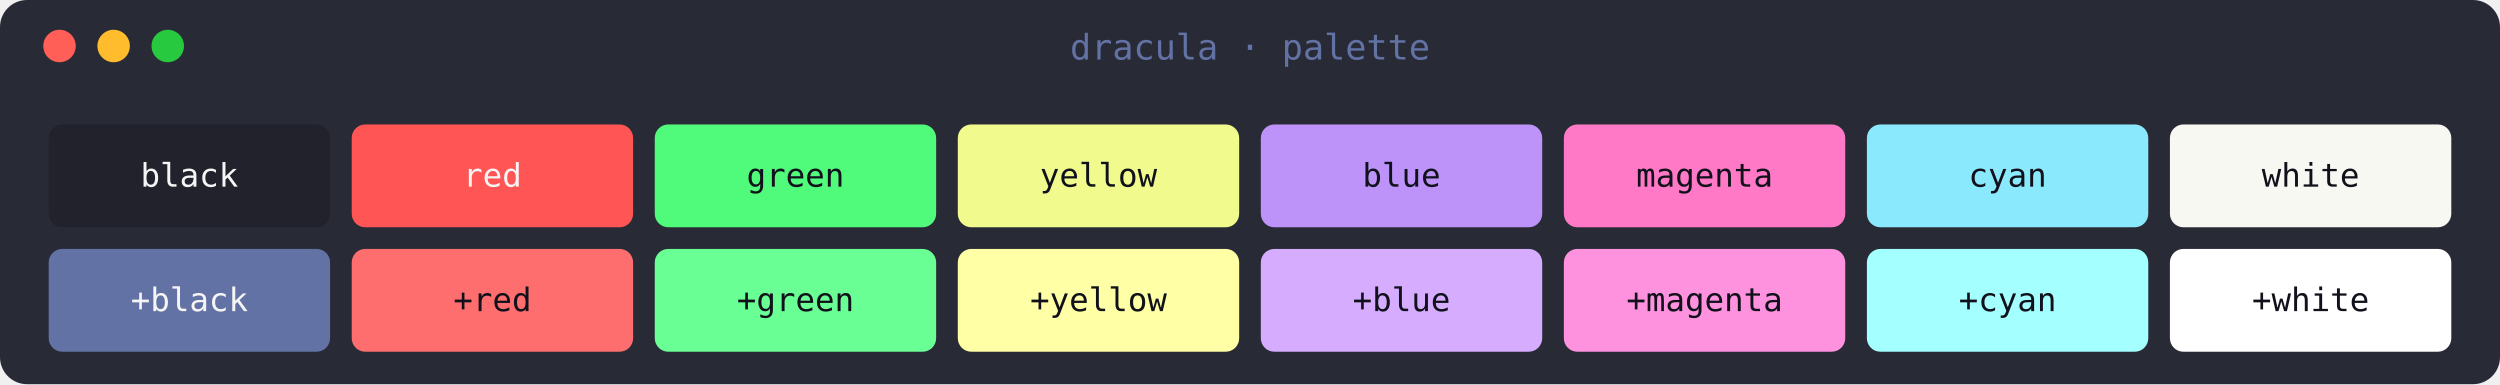
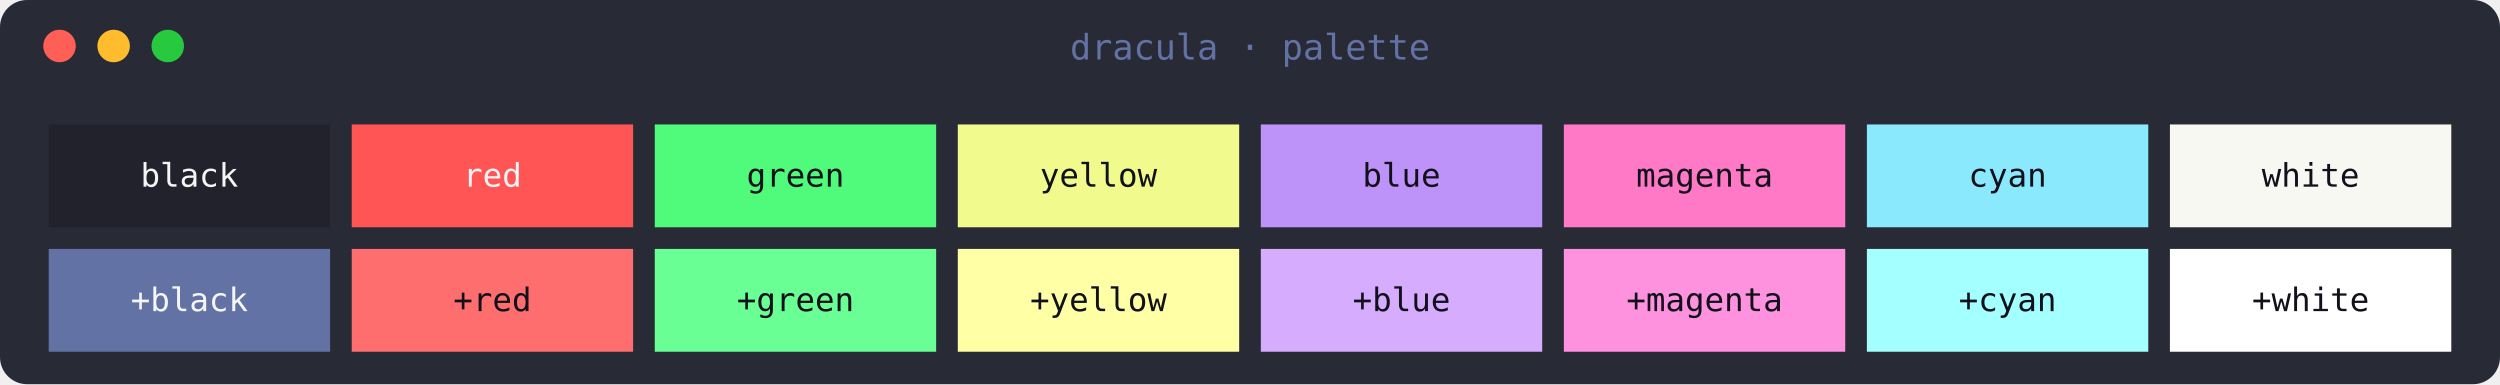
<svg xmlns="http://www.w3.org/2000/svg" width="924" height="142" viewBox="0 0 924 142" font-family="ui-monospace, SFMono-Regular, Menlo, Consolas, monospace" font-size="15">
  <rect width="924" height="142" rx="10" fill="#282a36" />
  <circle cx="22" cy="17" r="6" fill="#ff5f56" />
  <circle cx="42" cy="17" r="6" fill="#ffbd2e" />
  <circle cx="62" cy="17" r="6" fill="#27c93f" />
  <text x="462" y="22" fill="#6272a4" font-size="13" text-anchor="middle">dracula · palette</text>
-   <rect x="18" y="46" width="104" height="38" rx="5" fill="#21222c" />
+   <rect x="18" y="46" width="104" height="38" fill="#21222c" />
  <text x="70" y="69" fill="#f5f5f5" font-size="12" text-anchor="middle">black</text>
-   <rect x="130" y="46" width="104" height="38" rx="5" fill="#ff5555" />
+   <rect x="130" y="46" width="104" height="38" fill="#ff5555" />
  <text x="182" y="69" fill="#f5f5f5" font-size="12" text-anchor="middle">red</text>
-   <rect x="242" y="46" width="104" height="38" rx="5" fill="#50fa7b" />
+   <rect x="242" y="46" width="104" height="38" fill="#50fa7b" />
  <text x="294" y="69" fill="#11111b" font-size="12" text-anchor="middle">green</text>
-   <rect x="354" y="46" width="104" height="38" rx="5" fill="#f1fa8c" />
+   <rect x="354" y="46" width="104" height="38" fill="#f1fa8c" />
  <text x="406" y="69" fill="#11111b" font-size="12" text-anchor="middle">yellow</text>
-   <rect x="466" y="46" width="104" height="38" rx="5" fill="#bd93f9" />
+   <rect x="466" y="46" width="104" height="38" fill="#bd93f9" />
  <text x="518" y="69" fill="#11111b" font-size="12" text-anchor="middle">blue</text>
-   <rect x="578" y="46" width="104" height="38" rx="5" fill="#ff79c6" />
+   <rect x="578" y="46" width="104" height="38" fill="#ff79c6" />
  <text x="630" y="69" fill="#11111b" font-size="12" text-anchor="middle">magenta</text>
-   <rect x="690" y="46" width="104" height="38" rx="5" fill="#8be9fd" />
+   <rect x="690" y="46" width="104" height="38" fill="#8be9fd" />
  <text x="742" y="69" fill="#11111b" font-size="12" text-anchor="middle">cyan</text>
-   <rect x="802" y="46" width="104" height="38" rx="5" fill="#f8f8f2" />
+   <rect x="802" y="46" width="104" height="38" fill="#f8f8f2" />
  <text x="854" y="69" fill="#11111b" font-size="12" text-anchor="middle">white</text>
-   <rect x="18" y="92" width="104" height="38" rx="5" fill="#6272a4" />
+   <rect x="18" y="92" width="104" height="38" fill="#6272a4" />
  <text x="70" y="115" fill="#f5f5f5" font-size="12" text-anchor="middle">+black</text>
-   <rect x="130" y="92" width="104" height="38" rx="5" fill="#ff6e6e" />
+   <rect x="130" y="92" width="104" height="38" fill="#ff6e6e" />
  <text x="182" y="115" fill="#11111b" font-size="12" text-anchor="middle">+red</text>
-   <rect x="242" y="92" width="104" height="38" rx="5" fill="#69ff94" />
+   <rect x="242" y="92" width="104" height="38" fill="#69ff94" />
  <text x="294" y="115" fill="#11111b" font-size="12" text-anchor="middle">+green</text>
-   <rect x="354" y="92" width="104" height="38" rx="5" fill="#ffffa5" />
+   <rect x="354" y="92" width="104" height="38" fill="#ffffa5" />
  <text x="406" y="115" fill="#11111b" font-size="12" text-anchor="middle">+yellow</text>
-   <rect x="466" y="92" width="104" height="38" rx="5" fill="#d6acff" />
+   <rect x="466" y="92" width="104" height="38" fill="#d6acff" />
  <text x="518" y="115" fill="#11111b" font-size="12" text-anchor="middle">+blue</text>
-   <rect x="578" y="92" width="104" height="38" rx="5" fill="#ff92df" />
+   <rect x="578" y="92" width="104" height="38" fill="#ff92df" />
  <text x="630" y="115" fill="#11111b" font-size="12" text-anchor="middle">+magenta</text>
-   <rect x="690" y="92" width="104" height="38" rx="5" fill="#a4ffff" />
+   <rect x="690" y="92" width="104" height="38" fill="#a4ffff" />
  <text x="742" y="115" fill="#11111b" font-size="12" text-anchor="middle">+cyan</text>
-   <rect x="802" y="92" width="104" height="38" rx="5" fill="#ffffff" />
+   <rect x="802" y="92" width="104" height="38" fill="#ffffff" />
  <text x="854" y="115" fill="#11111b" font-size="12" text-anchor="middle">+white</text>
</svg>
